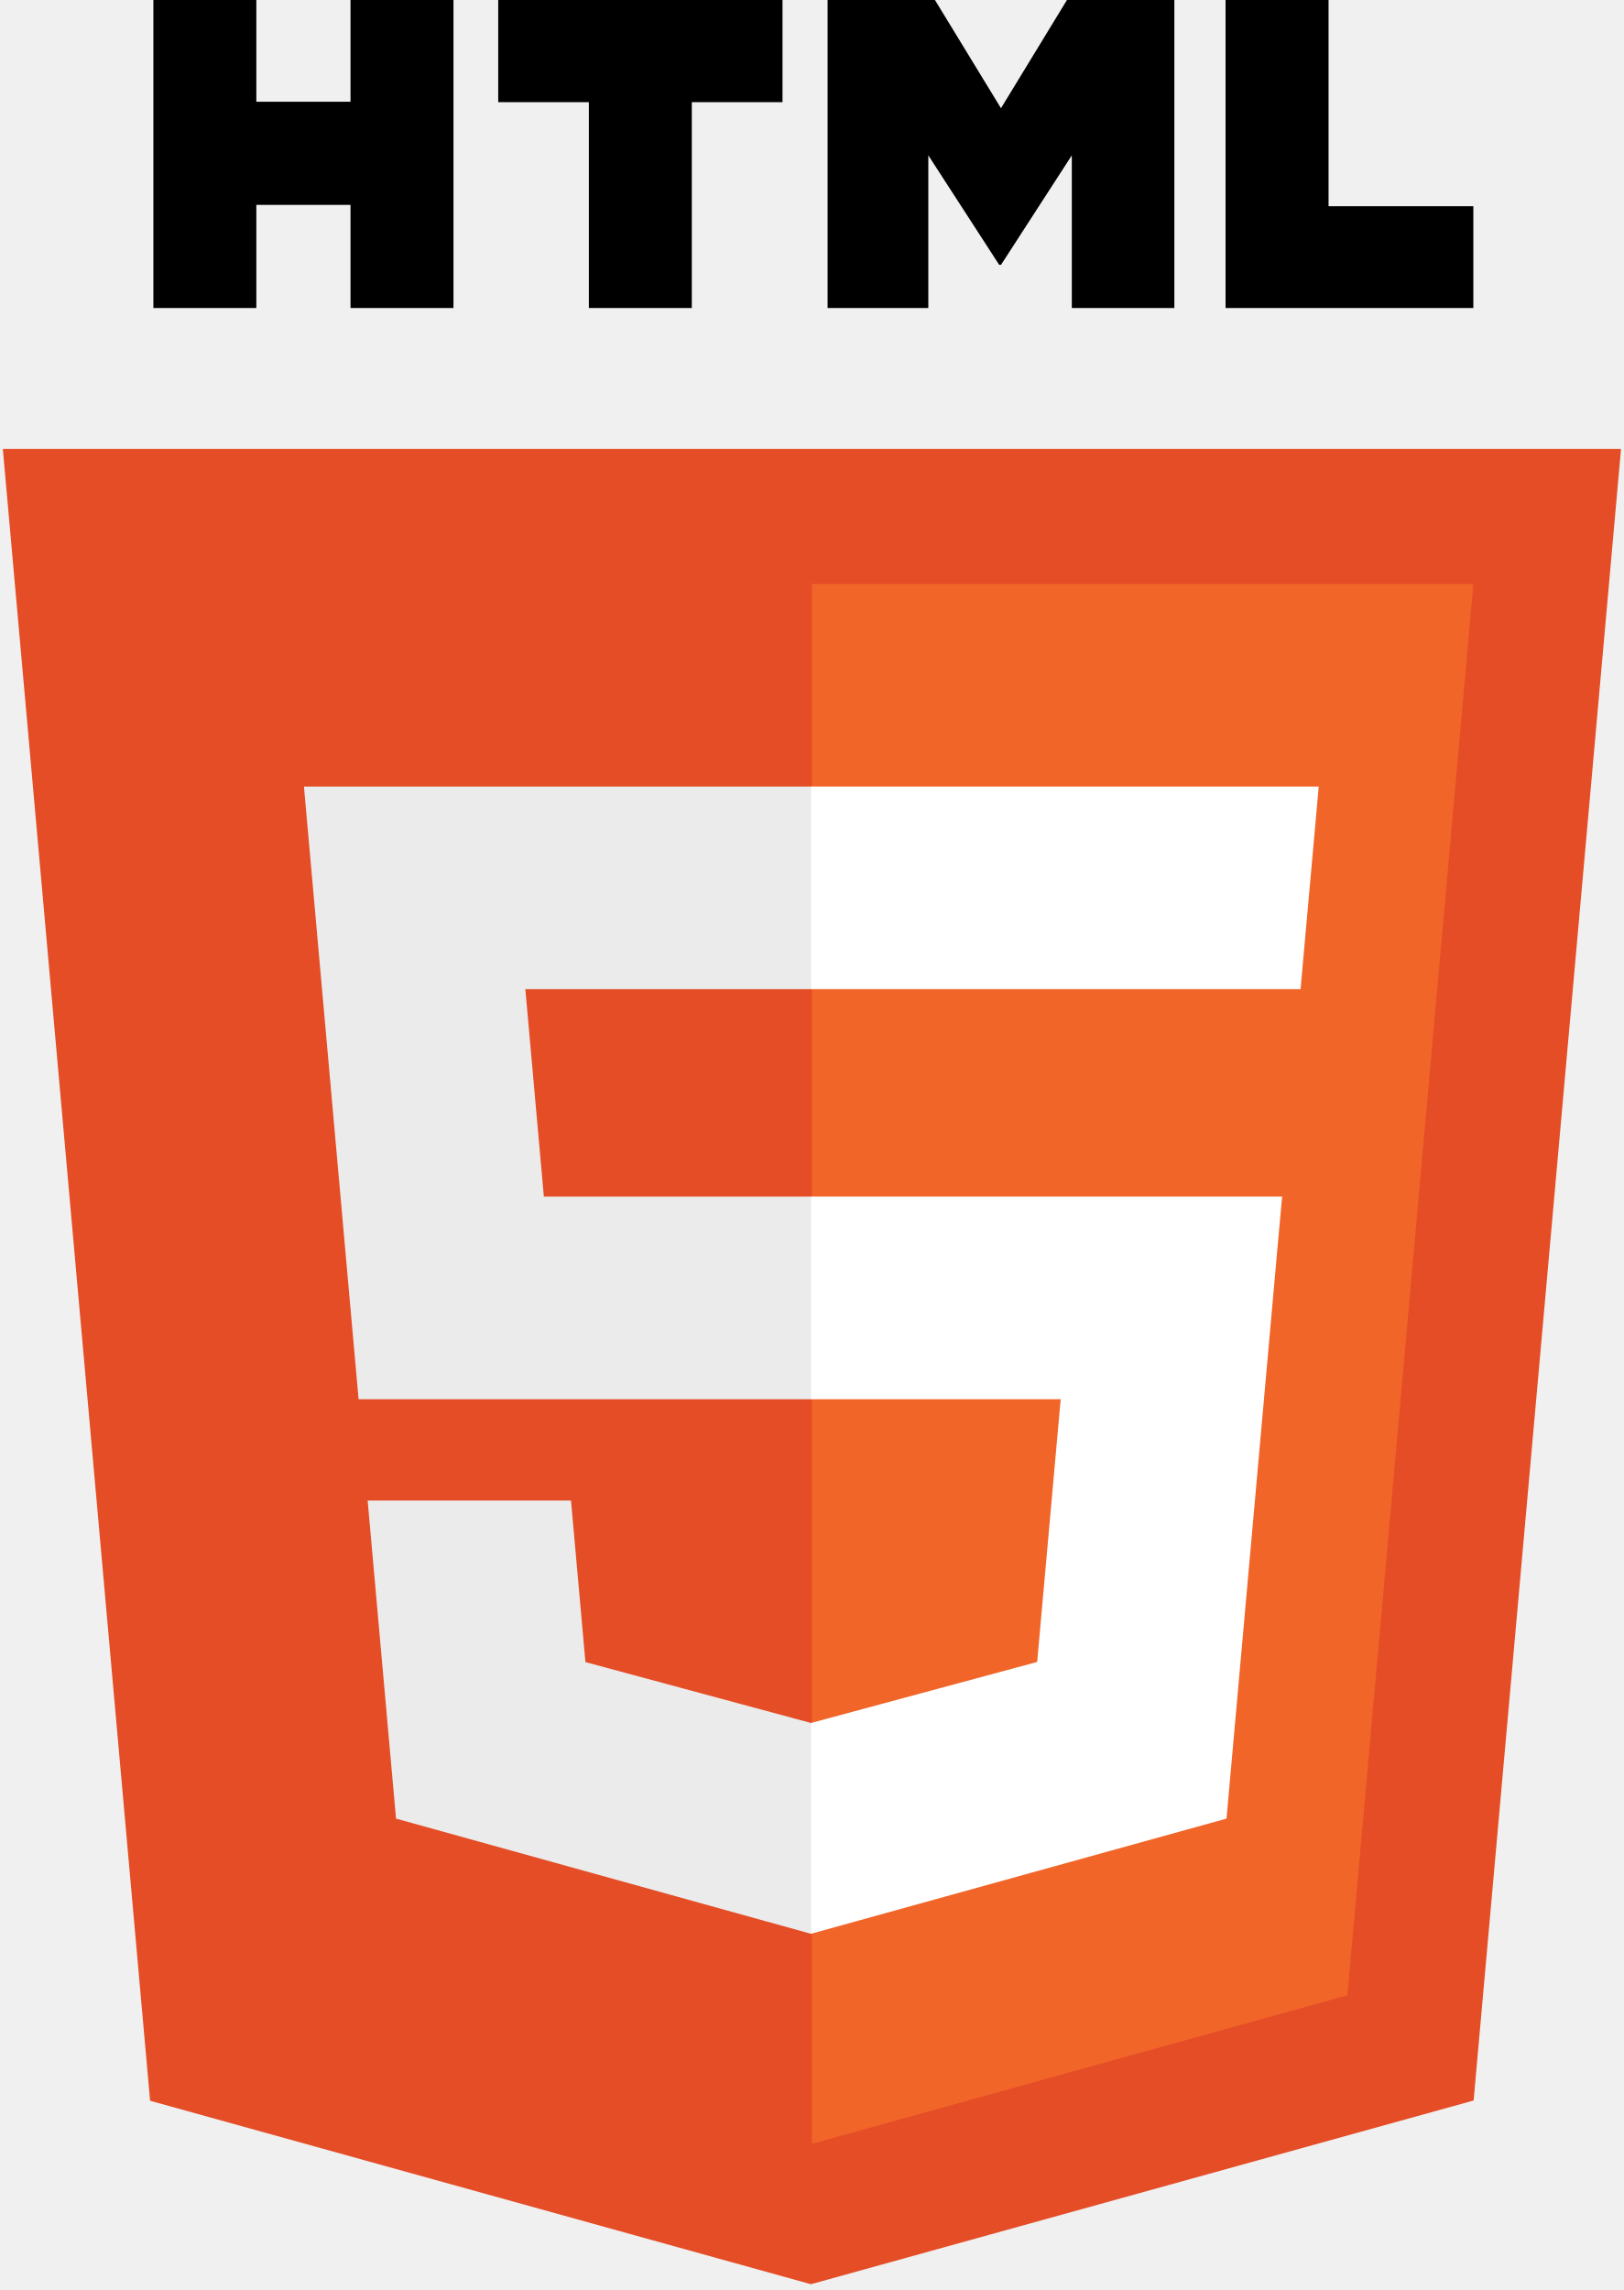
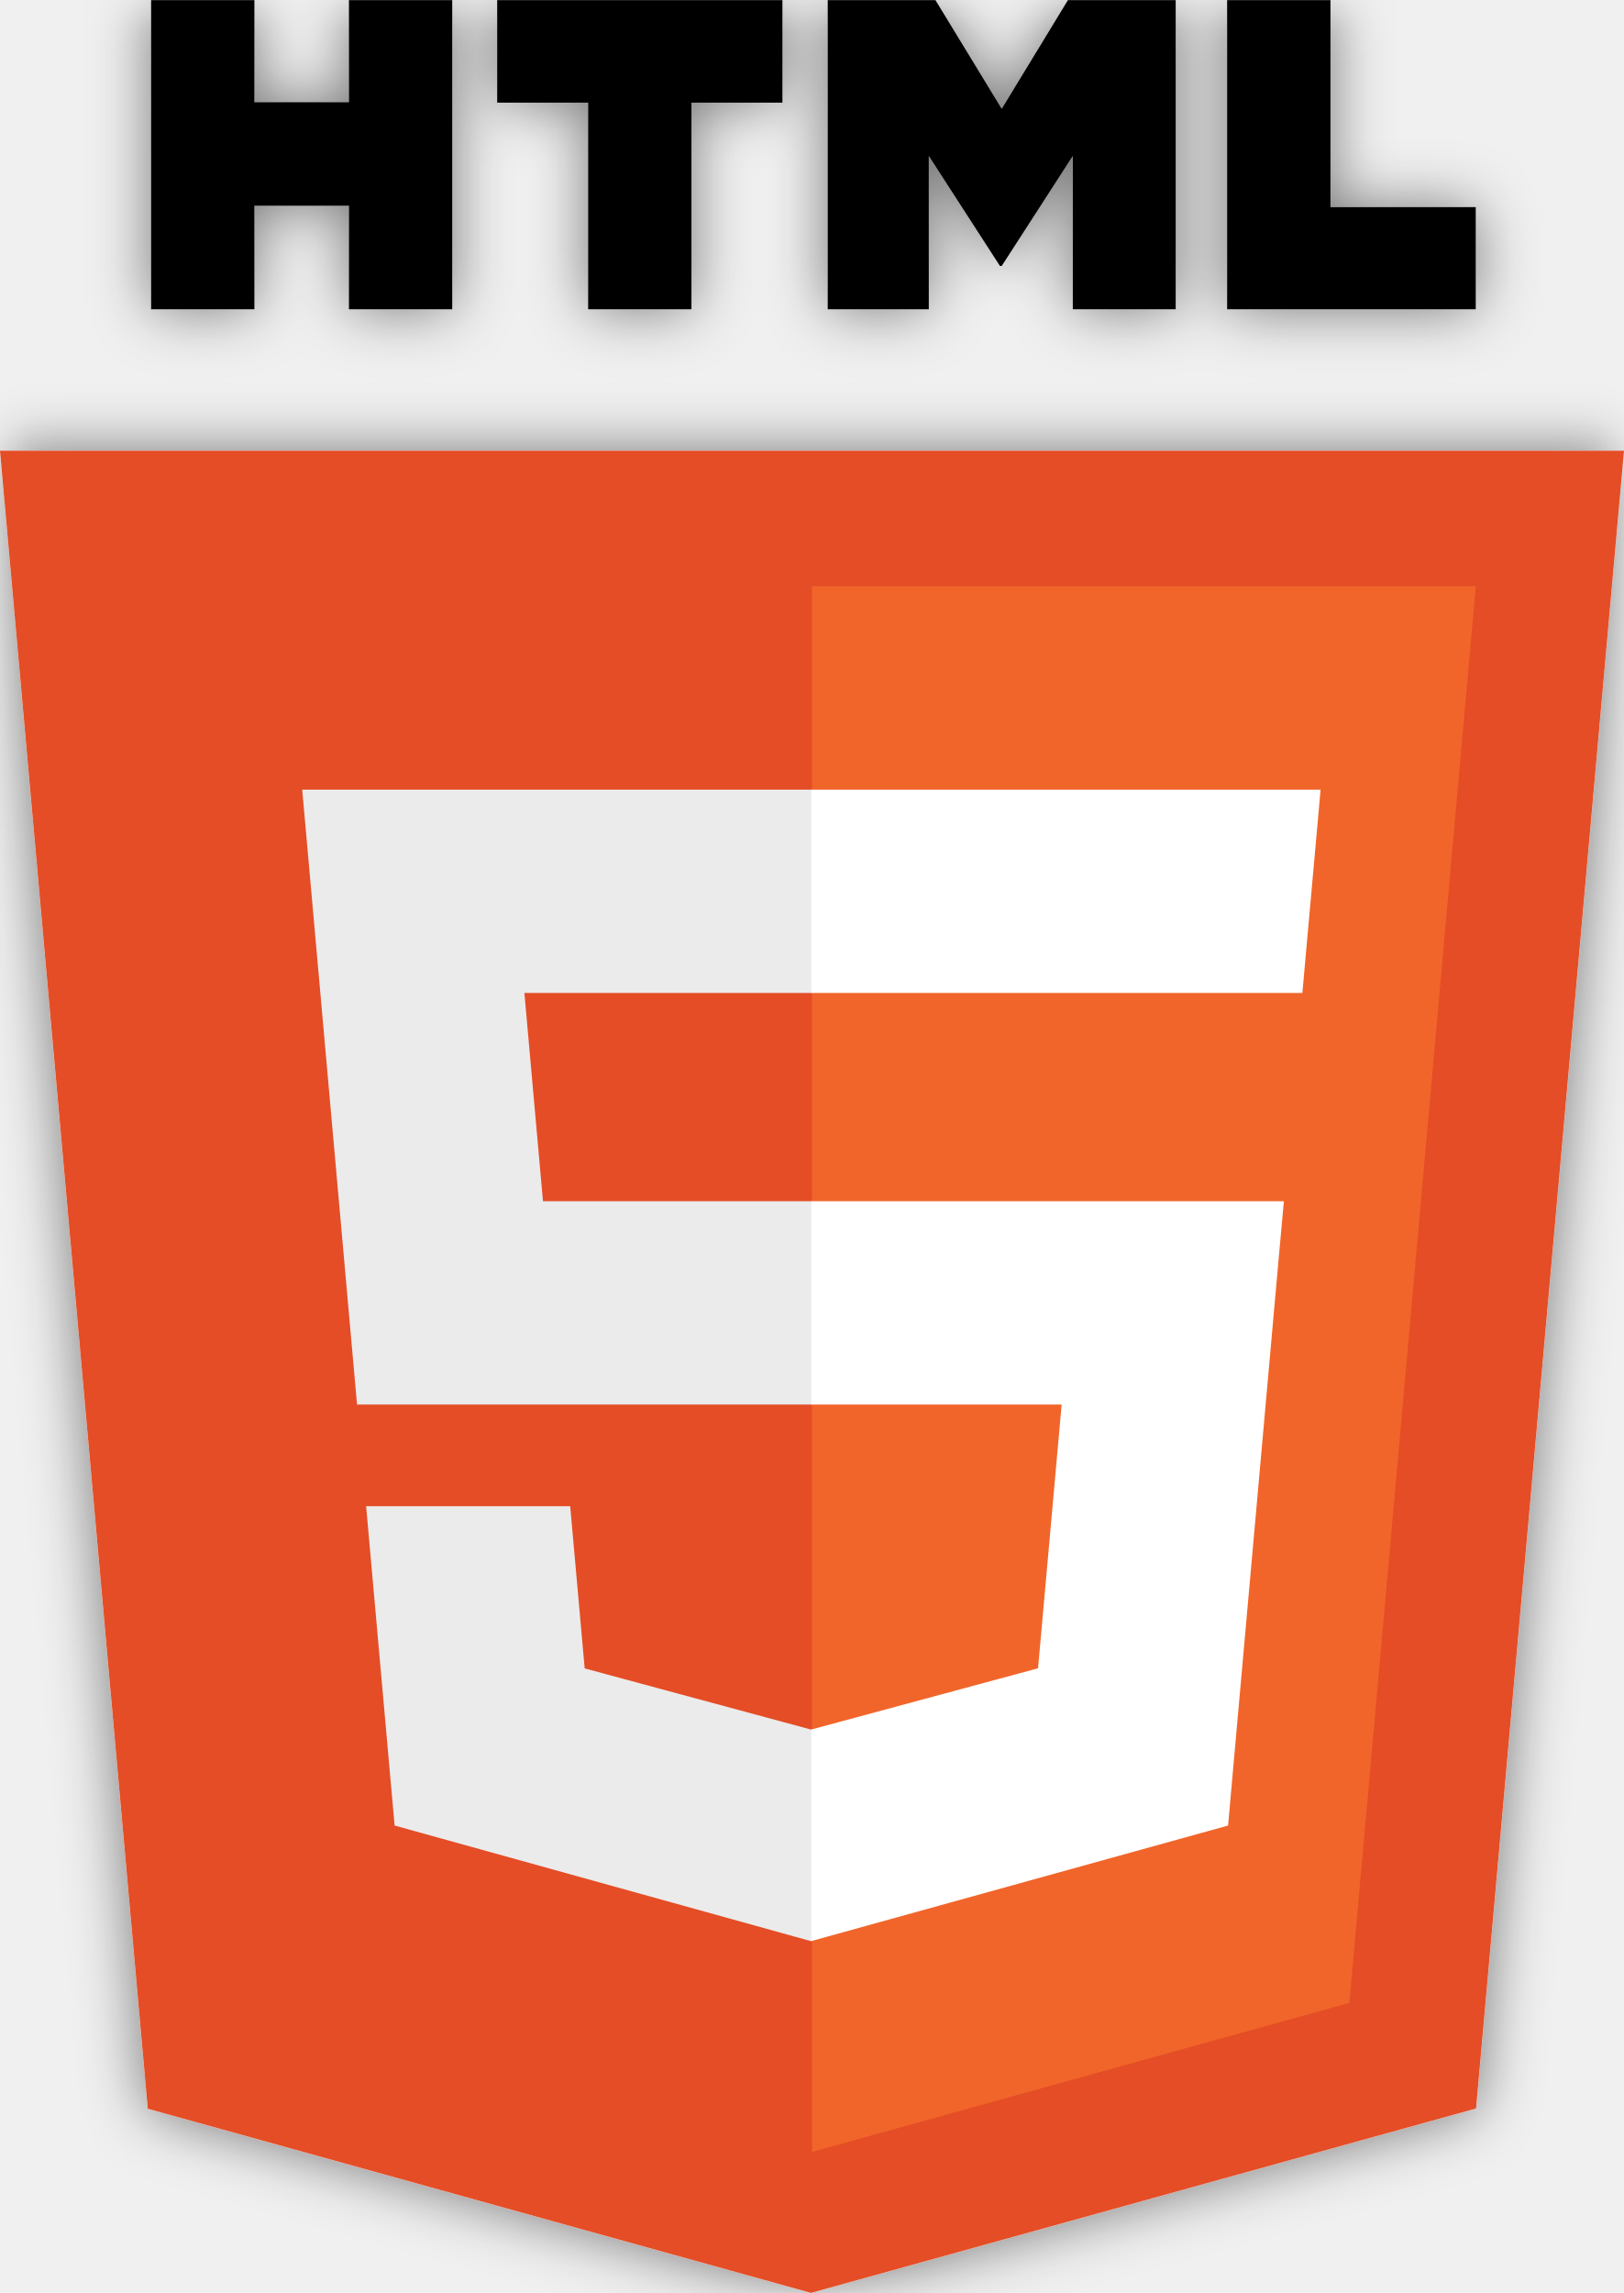
- <svg xmlns="http://www.w3.org/2000/svg" width="1773" height="2500" viewBox="0 0 256 361" preserveAspectRatio="xMinYMin meet">
-   <path d="M255.555 70.766l-23.241 260.36-104.47 28.962-104.182-28.922L.445 70.766h255.11z" fill="#E44D26" />
-   <path d="M128 337.95l84.417-23.403 19.86-222.49H128V337.95z" fill="#F16529" />
-   <path d="M82.82 155.932H128v-31.937H47.917l.764 8.568 7.85 88.01H128v-31.937H85.739l-2.919-32.704zM90.018 236.542h-32.06l4.474 50.146 65.421 18.16.147-.04V271.58l-.14.037-35.568-9.604-2.274-25.471z" fill="#EBEBEB" />
-   <path d="M24.18 0h16.23v16.035h14.847V0h16.231v48.558h-16.23v-16.26H40.411v16.26h-16.23V0zM92.83 16.103H78.544V0h44.814v16.103h-14.295v32.455h-16.23V16.103h-.001zM130.47 0h16.923l10.41 17.062L168.203 0h16.93v48.558h-16.164V24.49l-11.166 17.265h-.28L146.35 24.49v24.068h-15.88V0zM193.21 0h16.235v32.508h22.824v16.05h-39.06V0z" />
-   <path d="M127.89 220.573h39.327l-3.708 41.42-35.62 9.614v33.226l65.473-18.145.48-5.396 7.506-84.08.779-8.576H127.89v31.937zM127.89 155.854v.078h77.143l.64-7.178 1.456-16.191.763-8.568H127.89v31.86z" fill="#FFF" />
+ <svg xmlns="http://www.w3.org/2000/svg" width="1771" height="2500" viewBox="221.807 89.47 440 621.061" enable-background="new 221.807 89.47 440 621.061">
+   <filter id="a" width="150%" height="150%" x="-5%" y="-5%">
+     <feFlood flood-color="#000" result="floodFill" flood-opacity=".5" />
+     <feComposite in="floodFill" in2="SourceAlpha" operator="in" result="coloredAlpha" />
+     <feGaussianBlur in="coloredAlpha" result="blur" stdDeviation="8" />
+     <feComposite in="blur" in2="SourceGraphic" operator="out" result="maskedOffsetBlur" />
+     <feMerge>
+       <feMergeNode in="maskedOffsetBlur" />
+       <feMergeNode in="SourceGraphic" />
+     </feMerge>
+   </filter>
+   <g filter="url(#a)">
+     <path fill="#e44d26" d="M261.849 660.647l-40.042-449.125h440l-40.086 449.054-180.184 49.954z" />
+     <path fill="#f16529" d="M441.807 672.348l145.596-40.367 34.258-383.735H441.807z" />
+     <path fill="#ebebeb" d="M441.807 414.82h-72.888l-5.035-56.406h77.923V303.33H303.683l1.32 14.778 13.538 151.794h123.266zM441.807 557.876l-.242.066-61.346-16.566-3.922-43.93h-55.294l7.718 86.489 112.834 31.323.252-.071z" />
+     <path d="M262.745 89.47h27.992v27.656h25.606V89.47h27.993v83.75h-27.993v-28.044h-25.606v28.044h-27.99l-.002-83.75zM381.149 117.244h-24.642V89.47H433.8v27.774h-24.654v55.976H381.15v-55.976h-.001zM446.065 89.47h29.19l17.955 29.428 17.938-29.428h29.2v83.75h-27.882v-41.512l-19.259 29.778h-.481l-19.272-29.778v41.512h-27.39V89.47zM554.277 89.47h28v56.068h39.368v27.682h-67.368V89.47z" />
+     <path fill="#fff" d="M441.617 414.82v55.082h67.83l-6.395 71.44-61.435 16.58v57.307l112.924-31.294.826-9.309 12.946-145.014 1.344-14.792h-14.842zM441.617 303.33v55.084H574.67l1.103-12.382 2.51-27.924 1.318-14.778z" />
+   </g>
</svg>
